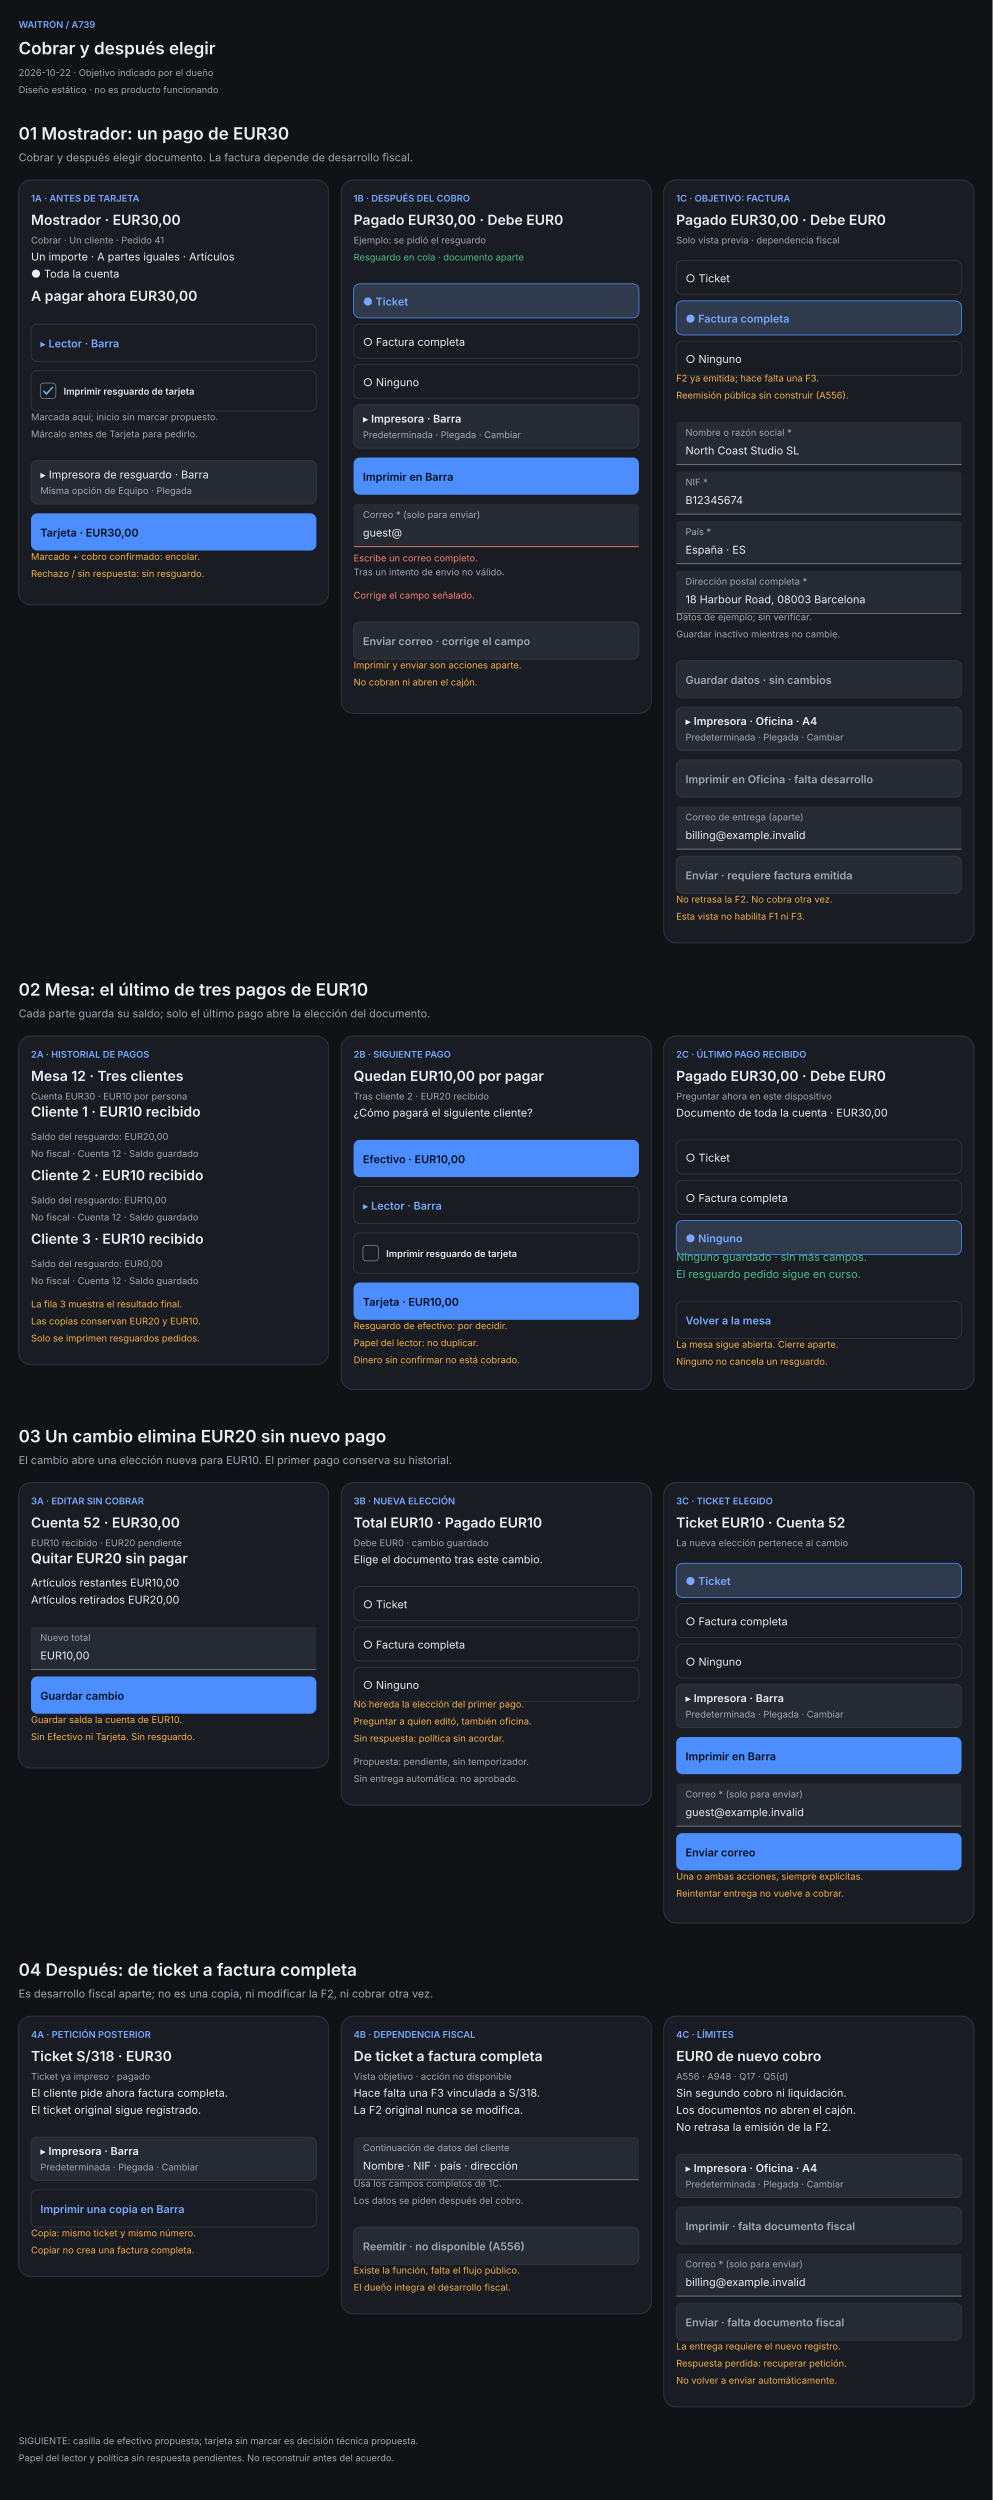
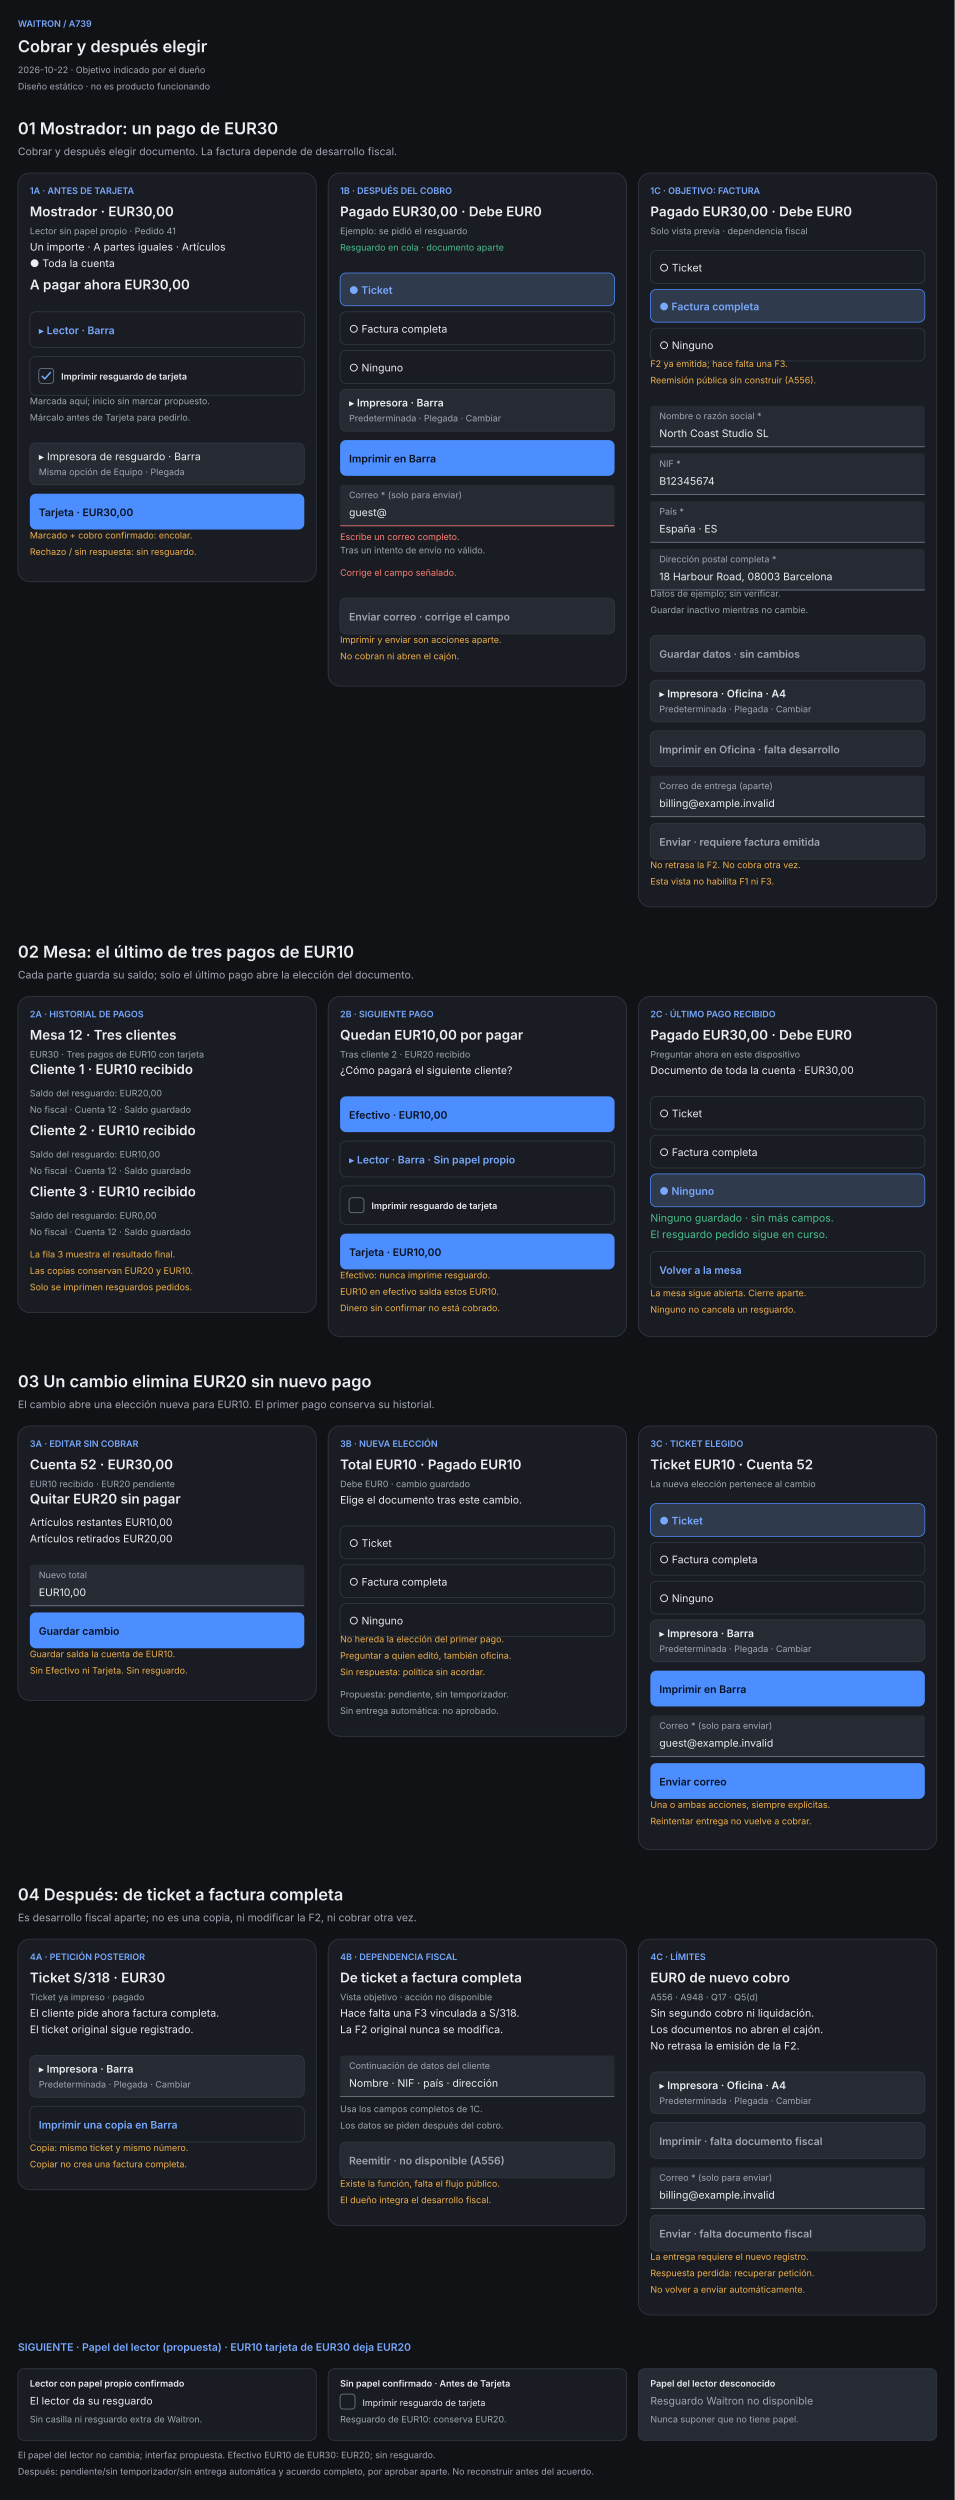
- <svg xmlns="http://www.w3.org/2000/svg" width="1280" height="3224" viewBox="0 0 1280 3224" role="img" aria-labelledby="title desc">
-   <rect width="1280" height="3224" fill="#101216" />
+ <svg xmlns="http://www.w3.org/2000/svg" width="1280" height="3352" viewBox="0 0 1280 3352" role="img" aria-labelledby="title desc">
+   <rect width="1280" height="3352" fill="#101216" />
  <g font-family="system-ui, -apple-system, Segoe UI, sans-serif">
    <text x="24" y="36" font-size="12" font-weight="600" fill="#78a9ff">WAITRON / A739</text>
    <text x="24" y="70" font-size="22" font-weight="600" fill="#eceef2">Cobrar y después elegir</text>
    <text x="24" y="98" font-size="12" font-weight="400" fill="#a1a7b3">2026-10-22 · Objetivo indicado por el dueño</text>
    <text x="24" y="120" font-size="12" font-weight="400" fill="#a1a7b3">Diseño estático · no es producto funcionando</text>
    <g transform="translate(0 0)" data-design-section="1">
      <text x="24" y="180" font-size="22" font-weight="600" fill="#eceef2">01  Mostrador: un pago de EUR30</text>
      <text x="24" y="208" font-size="14" font-weight="400" fill="#a1a7b3">Cobrar y después elegir documento. La factura depende de desarrollo fiscal.</text>
    </g>
    <g transform="translate(0 0)" data-ui-card="1A">
      <rect x="24" y="232" width="400" height="548" rx="16" fill="#191c22" stroke="#333945" />
      <text x="40" y="260" font-size="12" font-weight="600" fill="#78a9ff">1A · ANTES DE TARJETA</text>
      <text x="40" y="290" font-size="18" font-weight="600" fill="#eceef2">Mostrador · EUR30,00</text>
-       <text x="40" y="314" font-size="12" font-weight="400" fill="#a1a7b3">Cobrar · Un cliente · Pedido 41</text>
+       <text x="40" y="314" font-size="12" font-weight="400" fill="#a1a7b3">Lector sin papel propio · Pedido 41</text>
      <text x="40" y="336" font-size="14" font-weight="400" fill="#eceef2">Un importe · A partes iguales · Artículos</text>
      <text x="40" y="358" font-size="14" font-weight="400" fill="#eceef2">● Toda la cuenta</text>
      <text x="40" y="388" font-size="18" font-weight="600" fill="#eceef2">A pagar ahora EUR30,00</text>
      <rect x="40" y="418" width="368" height="48" rx="8" fill="#191c22" stroke="#333945" />
      <text x="52" y="448" font-size="14" font-weight="600" fill="#78a9ff">▸ Lector · Barra</text>
      <rect x="40" y="478" width="368" height="52" rx="8" fill="#191c22" stroke="#333945" />
      <rect x="52" y="494" width="20" height="20" rx="4" fill="#191c22" stroke="#7a8291" />
      <text x="82" y="509" font-size="12" font-weight="600" fill="#eceef2">Imprimir resguardo de tarjeta</text>
      <text x="40" y="542" font-size="12" font-weight="400" fill="#a1a7b3">Marcada aquí; inicio sin marcar propuesto.</text>
      <text x="40" y="564" font-size="12" font-weight="400" fill="#a1a7b3">Márcalo antes de Tarjeta para pedirlo.</text>
      <rect x="40" y="594" width="368" height="56" rx="8" fill="#262a33" stroke="#333945" />
      <text x="52" y="617" font-size="14" fill="#eceef2">▸ Impresora de resguardo · Barra</text>
      <text x="52" y="637" font-size="12" fill="#a1a7b3">Misma opción de Equipo · Plegada</text>
      <rect x="40" y="662" width="368" height="48" rx="8" fill="#4c8dff" />
      <text x="52" y="692" font-size="14" font-weight="600" fill="#06101f">Tarjeta · EUR30,00</text>
      <text x="40" y="722" font-size="12" font-weight="400" fill="#f2b24c">Marcado + cobro confirmado: encolar.</text>
      <text x="40" y="744" font-size="12" font-weight="400" fill="#f2b24c">Rechazo / sin respuesta: sin resguardo.</text>
      <path d="M 56 504 l 4 4 l 8 -9" fill="none" stroke="#78a9ff" stroke-width="2" />
    </g>
    <g transform="translate(0 0)" data-ui-card="1B">
      <rect x="440" y="232" width="400" height="688" rx="16" fill="#191c22" stroke="#333945" />
      <text x="456" y="260" font-size="12" font-weight="600" fill="#78a9ff">1B · DESPUÉS DEL COBRO</text>
      <text x="456" y="290" font-size="18" font-weight="600" fill="#eceef2">Pagado EUR30,00 · Debe EUR0</text>
      <text x="456" y="314" font-size="12" font-weight="400" fill="#a1a7b3">Ejemplo: se pidió el resguardo</text>
      <text x="456" y="336" font-size="12" font-weight="400" fill="#4ac08d">Resguardo en cola · documento aparte</text>
      <rect x="456" y="366" width="368" height="44" rx="8" fill="#2f3a4d" stroke="#4c8dff" />
      <text x="468" y="394" font-size="14" font-weight="600" fill="#78a9ff">● Ticket</text>
      <rect x="456" y="418" width="368" height="44" rx="8" fill="#191c22" stroke="#333945" />
      <text x="468" y="446" font-size="14" font-weight="400" fill="#eceef2">○ Factura completa</text>
      <rect x="456" y="470" width="368" height="44" rx="8" fill="#191c22" stroke="#333945" />
      <text x="468" y="498" font-size="14" font-weight="400" fill="#eceef2">○ Ninguno</text>
      <rect x="456" y="522" width="368" height="56" rx="8" fill="#262a33" stroke="#333945" />
      <text x="468" y="545" font-size="14" font-weight="600" fill="#eceef2">▸ Impresora · Barra</text>
      <text x="468" y="565" font-size="12" font-weight="400" fill="#a1a7b3">Predeterminada · Plegada · Cambiar</text>
      <rect x="456" y="590" width="368" height="48" rx="8" fill="#4c8dff" />
      <text x="468" y="620" font-size="14" font-weight="600" fill="#06101f">Imprimir en Barra</text>
      <rect x="456" y="650" width="368" height="56" rx="4" fill="#262a33" />
      <text x="468" y="668" font-size="12" font-weight="400" fill="#a1a7b3">Correo * (solo para enviar)</text>
      <text x="468" y="692" font-size="14" font-weight="400" fill="#eceef2">guest@</text>
      <path d="M 456 705 h 368" stroke="#ff7f73" />
      <text x="456" y="724" font-size="12" font-weight="400" fill="#ff7f73">Escribe un correo completo.</text>
      <text x="456" y="742" font-size="12" font-weight="400" fill="#a1a7b3">Tras un intento de envío no válido.</text>
      <text x="456" y="772" font-size="12" font-weight="400" fill="#ff7f73">Corrige el campo señalado.</text>
      <rect x="456" y="802" width="368" height="48" rx="8" fill="#262a33" stroke="#333945" />
      <text x="468" y="832" font-size="14" font-weight="600" fill="#a1a7b3">Enviar correo · corrige el campo</text>
      <g aria-label="Desactivado" />
      <text x="456" y="862" font-size="12" font-weight="400" fill="#f2b24c">Imprimir y enviar son acciones aparte.</text>
      <text x="456" y="884" font-size="12" font-weight="400" fill="#f2b24c">No cobran ni abren el cajón.</text>
    </g>
    <g transform="translate(0 0)" data-ui-card="1C">
      <rect x="856" y="232" width="400" height="984" rx="16" fill="#191c22" stroke="#333945" />
      <text x="872" y="260" font-size="12" font-weight="600" fill="#78a9ff">1C · OBJETIVO: FACTURA</text>
      <text x="872" y="290" font-size="18" font-weight="600" fill="#eceef2">Pagado EUR30,00 · Debe EUR0</text>
      <text x="872" y="314" font-size="12" font-weight="400" fill="#a1a7b3">Solo vista previa · dependencia fiscal</text>
      <rect x="872" y="336" width="368" height="44" rx="8" fill="#191c22" stroke="#333945" />
      <text x="884" y="364" font-size="14" font-weight="400" fill="#eceef2">○ Ticket</text>
      <rect x="872" y="388" width="368" height="44" rx="8" fill="#2f3a4d" stroke="#4c8dff" />
      <text x="884" y="416" font-size="14" font-weight="600" fill="#78a9ff">● Factura completa</text>
      <rect x="872" y="440" width="368" height="44" rx="8" fill="#191c22" stroke="#333945" />
      <text x="884" y="468" font-size="14" font-weight="400" fill="#eceef2">○ Ninguno</text>
      <text x="872" y="492" font-size="12" font-weight="400" fill="#f2b24c">F2 ya emitida; hace falta una F3.</text>
      <text x="872" y="514" font-size="12" font-weight="400" fill="#f2b24c">Reemisión pública sin construir (A556).</text>
      <rect x="872" y="544" width="368" height="56" rx="4" fill="#262a33" />
      <text x="884" y="562" font-size="12" font-weight="400" fill="#a1a7b3">Nombre o razón social *</text>
      <text x="884" y="586" font-size="14" font-weight="400" fill="#eceef2">North Coast Studio SL</text>
      <path d="M 872 599 h 368" stroke="#7a8291" />
      <rect x="872" y="608" width="368" height="56" rx="4" fill="#262a33" />
      <text x="884" y="626" font-size="12" font-weight="400" fill="#a1a7b3">NIF *</text>
      <text x="884" y="650" font-size="14" font-weight="400" fill="#eceef2">B12345674</text>
      <path d="M 872 663 h 368" stroke="#7a8291" />
      <rect x="872" y="672" width="368" height="56" rx="4" fill="#262a33" />
      <text x="884" y="690" font-size="12" font-weight="400" fill="#a1a7b3">País *</text>
      <text x="884" y="714" font-size="14" font-weight="400" fill="#eceef2">España · ES</text>
      <path d="M 872 727 h 368" stroke="#7a8291" />
      <rect x="872" y="736" width="368" height="56" rx="4" fill="#262a33" />
      <text x="884" y="754" font-size="12" font-weight="400" fill="#a1a7b3">Dirección postal completa *</text>
      <text x="884" y="778" font-size="14" font-weight="400" fill="#eceef2">18 Harbour Road, 08003 Barcelona</text>
      <path d="M 872 791 h 368" stroke="#7a8291" />
      <text x="872" y="800" font-size="12" font-weight="400" fill="#a1a7b3">Datos de ejemplo; sin verificar.</text>
      <text x="872" y="822" font-size="12" font-weight="400" fill="#a1a7b3">Guardar inactivo mientras no cambie.</text>
      <rect x="872" y="852" width="368" height="48" rx="8" fill="#262a33" stroke="#333945" />
      <text x="884" y="882" font-size="14" font-weight="600" fill="#a1a7b3">Guardar datos · sin cambios</text>
      <g aria-label="Desactivado" />
      <rect x="872" y="912" width="368" height="56" rx="8" fill="#262a33" stroke="#333945" />
      <text x="884" y="935" font-size="14" font-weight="600" fill="#eceef2">▸ Impresora · Oficina · A4</text>
      <text x="884" y="955" font-size="12" font-weight="400" fill="#a1a7b3">Predeterminada · Plegada · Cambiar</text>
      <rect x="872" y="980" width="368" height="48" rx="8" fill="#262a33" stroke="#333945" />
      <text x="884" y="1010" font-size="14" font-weight="600" fill="#a1a7b3">Imprimir en Oficina · falta desarrollo</text>
      <g aria-label="Desactivado" />
      <rect x="872" y="1040" width="368" height="56" rx="4" fill="#262a33" />
      <text x="884" y="1058" font-size="12" font-weight="400" fill="#a1a7b3">Correo de entrega (aparte)</text>
      <text x="884" y="1082" font-size="14" font-weight="400" fill="#eceef2">billing@example.invalid</text>
      <path d="M 872 1095 h 368" stroke="#7a8291" />
      <rect x="872" y="1104" width="368" height="48" rx="8" fill="#262a33" stroke="#333945" />
      <text x="884" y="1134" font-size="14" font-weight="600" fill="#a1a7b3">Enviar · requiere factura emitida</text>
      <g aria-label="Desactivado" />
      <text x="872" y="1164" font-size="12" font-weight="400" fill="#f2b24c">No retrasa la F2. No cobra otra vez.</text>
      <text x="872" y="1186" font-size="12" font-weight="400" fill="#f2b24c">Esta vista no habilita F1 ni F3.</text>
    </g>
    <g transform="translate(0 -156)" data-design-section="2">
      <text x="24" y="1440" font-size="22" font-weight="600" fill="#eceef2">02  Mesa: el último de tres pagos de EUR10</text>
      <text x="24" y="1468" font-size="14" font-weight="400" fill="#a1a7b3">Cada parte guarda su saldo; solo el último pago abre la elección del documento.</text>
    </g>
    <g transform="translate(0 -156)" data-ui-card="2A">
      <rect x="24" y="1492" width="400" height="424" rx="16" fill="#191c22" stroke="#333945" />
      <text x="40" y="1520" font-size="12" font-weight="600" fill="#78a9ff">2A · HISTORIAL DE PAGOS</text>
      <text x="40" y="1550" font-size="18" font-weight="600" fill="#eceef2">Mesa 12 · Tres clientes</text>
-       <text x="40" y="1574" font-size="12" font-weight="400" fill="#a1a7b3">Cuenta EUR30 · EUR10 por persona</text>
+       <text x="40" y="1574" font-size="12" font-weight="400" fill="#a1a7b3">EUR30 · Tres pagos de EUR10 con tarjeta</text>
      <text x="40" y="1596" font-size="18" font-weight="600" fill="#eceef2">Cliente 1 · EUR10 recibido</text>
      <text x="40" y="1626" font-size="12" font-weight="400" fill="#a1a7b3">Saldo del resguardo: EUR20,00</text>
      <text x="40" y="1648" font-size="12" font-weight="400" fill="#a1a7b3">No fiscal · Cuenta 12 · Saldo guardado</text>
      <text x="40" y="1678" font-size="18" font-weight="600" fill="#eceef2">Cliente 2 · EUR10 recibido</text>
      <text x="40" y="1708" font-size="12" font-weight="400" fill="#a1a7b3">Saldo del resguardo: EUR10,00</text>
      <text x="40" y="1730" font-size="12" font-weight="400" fill="#a1a7b3">No fiscal · Cuenta 12 · Saldo guardado</text>
      <text x="40" y="1760" font-size="18" font-weight="600" fill="#eceef2">Cliente 3 · EUR10 recibido</text>
      <text x="40" y="1790" font-size="12" font-weight="400" fill="#a1a7b3">Saldo del resguardo: EUR0,00</text>
      <text x="40" y="1812" font-size="12" font-weight="400" fill="#a1a7b3">No fiscal · Cuenta 12 · Saldo guardado</text>
      <text x="40" y="1842" font-size="12" font-weight="400" fill="#f2b24c">La fila 3 muestra el resultado final.</text>
      <text x="40" y="1864" font-size="12" font-weight="400" fill="#f2b24c">Las copias conservan EUR20 y EUR10.</text>
      <text x="40" y="1886" font-size="12" font-weight="400" fill="#f2b24c">Solo se imprimen resguardos pedidos.</text>
    </g>
    <g transform="translate(0 -156)" data-ui-card="2B">
      <rect x="440" y="1492" width="400" height="456" rx="16" fill="#191c22" stroke="#333945" />
      <text x="456" y="1520" font-size="12" font-weight="600" fill="#78a9ff">2B · SIGUIENTE PAGO</text>
      <text x="456" y="1550" font-size="18" font-weight="600" fill="#eceef2">Quedan EUR10,00 por pagar</text>
      <text x="456" y="1574" font-size="12" font-weight="400" fill="#a1a7b3">Tras cliente 2 · EUR20 recibido</text>
      <text x="456" y="1596" font-size="14" font-weight="400" fill="#eceef2">¿Cómo pagará el siguiente cliente?</text>
      <rect x="456" y="1626" width="368" height="48" rx="8" fill="#4c8dff" />
      <text x="468" y="1656" font-size="14" font-weight="600" fill="#06101f">Efectivo · EUR10,00</text>
      <rect x="456" y="1686" width="368" height="48" rx="8" fill="#191c22" stroke="#333945" />
-       <text x="468" y="1716" font-size="14" font-weight="600" fill="#78a9ff">▸ Lector · Barra</text>
+       <text x="468" y="1716" font-size="14" font-weight="600" fill="#78a9ff">▸ Lector · Barra · Sin papel propio</text>
      <rect x="456" y="1746" width="368" height="52" rx="8" fill="#191c22" stroke="#333945" />
      <rect x="468" y="1762" width="20" height="20" rx="4" fill="#191c22" stroke="#7a8291" />
      <text x="498" y="1777" font-size="12" font-weight="600" fill="#eceef2">Imprimir resguardo de tarjeta</text>
      <rect x="456" y="1810" width="368" height="48" rx="8" fill="#4c8dff" />
      <text x="468" y="1840" font-size="14" font-weight="600" fill="#06101f">Tarjeta · EUR10,00</text>
-       <text x="456" y="1870" font-size="12" font-weight="400" fill="#f2b24c">Resguardo de efectivo: por decidir.</text>
-       <text x="456" y="1892" font-size="12" font-weight="400" fill="#f2b24c">Papel del lector: no duplicar.</text>
+       <text x="456" y="1870" font-size="12" font-weight="400" fill="#f2b24c">Efectivo: nunca imprime resguardo.</text>
+       <text x="456" y="1892" font-size="12" font-weight="400" fill="#f2b24c">EUR10 en efectivo salda estos EUR10.</text>
      <text x="456" y="1914" font-size="12" font-weight="400" fill="#f2b24c">Dinero sin confirmar no está cobrado.</text>
    </g>
    <g transform="translate(0 -156)" data-ui-card="2C">
      <rect x="856" y="1492" width="400" height="456" rx="16" fill="#191c22" stroke="#333945" />
      <text x="872" y="1520" font-size="12" font-weight="600" fill="#78a9ff">2C · ÚLTIMO PAGO RECIBIDO</text>
      <text x="872" y="1550" font-size="18" font-weight="600" fill="#eceef2">Pagado EUR30,00 · Debe EUR0</text>
      <text x="872" y="1574" font-size="12" font-weight="400" fill="#a1a7b3">Preguntar ahora en este dispositivo</text>
      <text x="872" y="1596" font-size="14" font-weight="400" fill="#eceef2">Documento de toda la cuenta · EUR30,00</text>
      <rect x="872" y="1626" width="368" height="44" rx="8" fill="#191c22" stroke="#333945" />
      <text x="884" y="1654" font-size="14" font-weight="400" fill="#eceef2">○ Ticket</text>
      <rect x="872" y="1678" width="368" height="44" rx="8" fill="#191c22" stroke="#333945" />
      <text x="884" y="1706" font-size="14" font-weight="400" fill="#eceef2">○ Factura completa</text>
      <rect x="872" y="1730" width="368" height="44" rx="8" fill="#2f3a4d" stroke="#4c8dff" />
      <text x="884" y="1758" font-size="14" font-weight="600" fill="#78a9ff">● Ninguno</text>
-       <text x="872" y="1782" font-size="14" font-weight="400" fill="#4ac08d">Ninguno guardado · sin más campos.</text>
-       <text x="872" y="1804" font-size="14" font-weight="400" fill="#4ac08d">El resguardo pedido sigue en curso.</text>
+       <text x="872" y="1794" font-size="14" font-weight="400" fill="#4ac08d">Ninguno guardado · sin más campos.</text>
+       <text x="872" y="1816" font-size="14" font-weight="400" fill="#4ac08d">El resguardo pedido sigue en curso.</text>
      <rect x="872" y="1834" width="368" height="48" rx="8" fill="#191c22" stroke="#333945" />
      <text x="884" y="1864" font-size="14" font-weight="600" fill="#78a9ff">Volver a la mesa</text>
      <text x="872" y="1894" font-size="12" font-weight="400" fill="#f2b24c">La mesa sigue abierta. Cierre aparte.</text>
      <text x="872" y="1916" font-size="12" font-weight="400" fill="#f2b24c">Ninguno no cancela un resguardo.</text>
    </g>
    <g transform="translate(0 -260)" data-design-section="3">
      <text x="24" y="2120" font-size="22" font-weight="600" fill="#eceef2">03  Un cambio elimina EUR20 sin nuevo pago</text>
      <text x="24" y="2148" font-size="14" font-weight="400" fill="#a1a7b3">El cambio abre una elección nueva para EUR10. El primer pago conserva su historial.</text>
    </g>
    <g transform="translate(0 -260)" data-ui-card="3A">
      <rect x="24" y="2172" width="400" height="368" rx="16" fill="#191c22" stroke="#333945" />
      <text x="40" y="2200" font-size="12" font-weight="600" fill="#78a9ff">3A · EDITAR SIN COBRAR</text>
      <text x="40" y="2230" font-size="18" font-weight="600" fill="#eceef2">Cuenta 52 · EUR30,00</text>
      <text x="40" y="2254" font-size="12" font-weight="400" fill="#a1a7b3">EUR10 recibido · EUR20 pendiente</text>
      <text x="40" y="2276" font-size="18" font-weight="600" fill="#eceef2">Quitar EUR20 sin pagar</text>
      <text x="40" y="2306" font-size="14" font-weight="400" fill="#eceef2">Artículos restantes         EUR10,00</text>
      <text x="40" y="2328" font-size="14" font-weight="400" fill="#eceef2">Artículos retirados           EUR20,00</text>
      <rect x="40" y="2358" width="368" height="56" rx="4" fill="#262a33" />
      <text x="52" y="2376" font-size="12" font-weight="400" fill="#a1a7b3">Nuevo total</text>
      <text x="52" y="2400" font-size="14" font-weight="400" fill="#eceef2">EUR10,00</text>
      <path d="M 40 2413 h 368" stroke="#7a8291" />
      <rect x="40" y="2422" width="368" height="48" rx="8" fill="#4c8dff" />
      <text x="52" y="2452" font-size="14" font-weight="600" fill="#06101f">Guardar cambio</text>
      <text x="40" y="2482" font-size="12" font-weight="400" fill="#f2b24c">Guardar salda la cuenta de EUR10.</text>
      <text x="40" y="2504" font-size="12" font-weight="400" fill="#f2b24c">Sin Efectivo ni Tarjeta. Sin resguardo.</text>
    </g>
    <g transform="translate(0 -260)" data-ui-card="3B">
      <rect x="440" y="2172" width="400" height="416" rx="16" fill="#191c22" stroke="#333945" />
      <text x="456" y="2200" font-size="12" font-weight="600" fill="#78a9ff">3B · NUEVA ELECCIÓN</text>
      <text x="456" y="2230" font-size="18" font-weight="600" fill="#eceef2">Total EUR10 · Pagado EUR10</text>
      <text x="456" y="2254" font-size="12" font-weight="400" fill="#a1a7b3">Debe EUR0 · cambio guardado</text>
      <text x="456" y="2276" font-size="14" font-weight="400" fill="#eceef2">Elige el documento tras este cambio.</text>
      <rect x="456" y="2306" width="368" height="44" rx="8" fill="#191c22" stroke="#333945" />
      <text x="468" y="2334" font-size="14" font-weight="400" fill="#eceef2">○ Ticket</text>
      <rect x="456" y="2358" width="368" height="44" rx="8" fill="#191c22" stroke="#333945" />
      <text x="468" y="2386" font-size="14" font-weight="400" fill="#eceef2">○ Factura completa</text>
      <rect x="456" y="2410" width="368" height="44" rx="8" fill="#191c22" stroke="#333945" />
      <text x="468" y="2438" font-size="14" font-weight="400" fill="#eceef2">○ Ninguno</text>
      <text x="456" y="2462" font-size="12" font-weight="400" fill="#f2b24c">No hereda la elección del primer pago.</text>
      <text x="456" y="2484" font-size="12" font-weight="400" fill="#f2b24c">Preguntar a quien editó, también oficina.</text>
      <text x="456" y="2506" font-size="12" font-weight="400" fill="#f2b24c">Sin respuesta: política sin acordar.</text>
      <text x="456" y="2536" font-size="12" font-weight="400" fill="#a1a7b3">Propuesta: pendiente, sin temporizador.</text>
      <text x="456" y="2558" font-size="12" font-weight="400" fill="#a1a7b3">Sin entrega automática: no aprobado.</text>
    </g>
    <g transform="translate(0 -260)" data-ui-card="3C">
      <rect x="856" y="2172" width="400" height="568" rx="16" fill="#191c22" stroke="#333945" />
      <text x="872" y="2200" font-size="12" font-weight="600" fill="#78a9ff">3C · TICKET ELEGIDO</text>
      <text x="872" y="2230" font-size="18" font-weight="600" fill="#eceef2">Ticket EUR10 · Cuenta 52</text>
      <text x="872" y="2254" font-size="12" font-weight="400" fill="#a1a7b3">La nueva elección pertenece al cambio</text>
      <rect x="872" y="2276" width="368" height="44" rx="8" fill="#2f3a4d" stroke="#4c8dff" />
      <text x="884" y="2304" font-size="14" font-weight="600" fill="#78a9ff">● Ticket</text>
      <rect x="872" y="2328" width="368" height="44" rx="8" fill="#191c22" stroke="#333945" />
      <text x="884" y="2356" font-size="14" font-weight="400" fill="#eceef2">○ Factura completa</text>
      <rect x="872" y="2380" width="368" height="44" rx="8" fill="#191c22" stroke="#333945" />
      <text x="884" y="2408" font-size="14" font-weight="400" fill="#eceef2">○ Ninguno</text>
      <rect x="872" y="2432" width="368" height="56" rx="8" fill="#262a33" stroke="#333945" />
      <text x="884" y="2455" font-size="14" font-weight="600" fill="#eceef2">▸ Impresora · Barra</text>
      <text x="884" y="2475" font-size="12" font-weight="400" fill="#a1a7b3">Predeterminada · Plegada · Cambiar</text>
      <rect x="872" y="2500" width="368" height="48" rx="8" fill="#4c8dff" />
      <text x="884" y="2530" font-size="14" font-weight="600" fill="#06101f">Imprimir en Barra</text>
      <rect x="872" y="2560" width="368" height="56" rx="4" fill="#262a33" />
      <text x="884" y="2578" font-size="12" font-weight="400" fill="#a1a7b3">Correo * (solo para enviar)</text>
      <text x="884" y="2602" font-size="14" font-weight="400" fill="#eceef2">guest@example.invalid</text>
      <path d="M 872 2615 h 368" stroke="#7a8291" />
      <rect x="872" y="2624" width="368" height="48" rx="8" fill="#4c8dff" />
      <text x="884" y="2654" font-size="14" font-weight="600" fill="#06101f">Enviar correo</text>
      <text x="872" y="2684" font-size="12" font-weight="400" fill="#f2b24c">Una o ambas acciones, siempre explícitas.</text>
      <text x="872" y="2706" font-size="12" font-weight="400" fill="#f2b24c">Reintentar entrega no vuelve a cobrar.</text>
    </g>
    <g transform="translate(0 -372)" data-design-section="4">
      <text x="24" y="2920" font-size="22" font-weight="600" fill="#eceef2">04  Después: de ticket a factura completa</text>
      <text x="24" y="2948" font-size="14" font-weight="400" fill="#a1a7b3">Es desarrollo fiscal aparte; no es una copia, ni modificar la F2, ni cobrar otra vez.</text>
    </g>
    <g transform="translate(0 -372)" data-ui-card="4A">
      <rect x="24" y="2972" width="400" height="336" rx="16" fill="#191c22" stroke="#333945" />
      <text x="40" y="3000" font-size="12" font-weight="600" fill="#78a9ff">4A · PETICIÓN POSTERIOR</text>
      <text x="40" y="3030" font-size="18" font-weight="600" fill="#eceef2">Ticket S/318 · EUR30</text>
      <text x="40" y="3054" font-size="12" font-weight="400" fill="#a1a7b3">Ticket ya impreso · pagado</text>
      <text x="40" y="3076" font-size="14" font-weight="400" fill="#eceef2">El cliente pide ahora factura completa.</text>
      <text x="40" y="3098" font-size="14" font-weight="400" fill="#eceef2">El ticket original sigue registrado.</text>
      <rect x="40" y="3128" width="368" height="56" rx="8" fill="#262a33" stroke="#333945" />
      <text x="52" y="3151" font-size="14" font-weight="600" fill="#eceef2">▸ Impresora · Barra</text>
      <text x="52" y="3171" font-size="12" font-weight="400" fill="#a1a7b3">Predeterminada · Plegada · Cambiar</text>
      <rect x="40" y="3196" width="368" height="48" rx="8" fill="#191c22" stroke="#333945" />
      <text x="52" y="3226" font-size="14" font-weight="600" fill="#78a9ff">Imprimir una copia en Barra</text>
      <text x="40" y="3256" font-size="12" font-weight="400" fill="#f2b24c">Copia: mismo ticket y mismo número.</text>
      <text x="40" y="3278" font-size="12" font-weight="400" fill="#f2b24c">Copiar no crea una factura completa.</text>
    </g>
    <g transform="translate(0 -372)" data-ui-card="4B">
      <rect x="440" y="2972" width="400" height="384" rx="16" fill="#191c22" stroke="#333945" />
      <text x="456" y="3000" font-size="12" font-weight="600" fill="#78a9ff">4B · DEPENDENCIA FISCAL</text>
      <text x="456" y="3030" font-size="18" font-weight="600" fill="#eceef2">De ticket a factura completa</text>
      <text x="456" y="3054" font-size="12" font-weight="400" fill="#a1a7b3">Vista objetivo · acción no disponible</text>
      <text x="456" y="3076" font-size="14" font-weight="400" fill="#eceef2">Hace falta una F3 vinculada a S/318.</text>
      <text x="456" y="3098" font-size="14" font-weight="400" fill="#eceef2">La F2 original nunca se modifica.</text>
      <rect x="456" y="3128" width="368" height="56" rx="4" fill="#262a33" />
      <text x="468" y="3146" font-size="12" font-weight="400" fill="#a1a7b3">Continuación de datos del cliente</text>
      <text x="468" y="3170" font-size="14" font-weight="400" fill="#eceef2">Nombre · NIF · país · dirección</text>
      <path d="M 456 3183 h 368" stroke="#7a8291" />
-       <text x="456" y="3192" font-size="12" font-weight="400" fill="#a1a7b3">Usa los campos completos de 1C.</text>
-       <text x="456" y="3214" font-size="12" font-weight="400" fill="#a1a7b3">Los datos se piden después del cobro.</text>
+       <text x="456" y="3204" font-size="12" font-weight="400" fill="#a1a7b3">Usa los campos completos de 1C.</text>
+       <text x="456" y="3226" font-size="12" font-weight="400" fill="#a1a7b3">Los datos se piden después del cobro.</text>
      <rect x="456" y="3244" width="368" height="48" rx="8" fill="#262a33" stroke="#333945" />
      <text x="468" y="3274" font-size="14" font-weight="600" fill="#a1a7b3">Reemitir · no disponible (A556)</text>
      <g aria-label="Desactivado" />
      <text x="456" y="3304" font-size="12" font-weight="400" fill="#f2b24c">Existe la función, falta el flujo público.</text>
      <text x="456" y="3326" font-size="12" font-weight="400" fill="#f2b24c">El dueño integra el desarrollo fiscal.</text>
    </g>
    <g transform="translate(0 -372)" data-ui-card="4C">
      <rect x="856" y="2972" width="400" height="504" rx="16" fill="#191c22" stroke="#333945" />
      <text x="872" y="3000" font-size="12" font-weight="600" fill="#78a9ff">4C · LÍMITES</text>
      <text x="872" y="3030" font-size="18" font-weight="600" fill="#eceef2">EUR0 de nuevo cobro</text>
      <text x="872" y="3054" font-size="12" font-weight="400" fill="#a1a7b3">A556 · A948 · Q17 · Q5(d)</text>
      <text x="872" y="3076" font-size="14" font-weight="400" fill="#eceef2">Sin segundo cobro ni liquidación.</text>
      <text x="872" y="3098" font-size="14" font-weight="400" fill="#eceef2">Los documentos no abren el cajón.</text>
      <text x="872" y="3120" font-size="14" font-weight="400" fill="#eceef2">No retrasa la emisión de la F2.</text>
      <rect x="872" y="3150" width="368" height="56" rx="8" fill="#262a33" stroke="#333945" />
      <text x="884" y="3173" font-size="14" font-weight="600" fill="#eceef2">▸ Impresora · Oficina · A4</text>
      <text x="884" y="3193" font-size="12" font-weight="400" fill="#a1a7b3">Predeterminada · Plegada · Cambiar</text>
      <rect x="872" y="3218" width="368" height="48" rx="8" fill="#262a33" stroke="#333945" />
      <text x="884" y="3248" font-size="14" font-weight="600" fill="#a1a7b3">Imprimir · falta documento fiscal</text>
      <g aria-label="Desactivado" />
      <rect x="872" y="3278" width="368" height="56" rx="4" fill="#262a33" />
      <text x="884" y="3296" font-size="12" font-weight="400" fill="#a1a7b3">Correo * (solo para enviar)</text>
      <text x="884" y="3320" font-size="14" font-weight="400" fill="#eceef2">billing@example.invalid</text>
      <path d="M 872 3333 h 368" stroke="#7a8291" />
      <rect x="872" y="3342" width="368" height="48" rx="8" fill="#262a33" stroke="#333945" />
      <text x="884" y="3372" font-size="14" font-weight="600" fill="#a1a7b3">Enviar · falta documento fiscal</text>
      <g aria-label="Desactivado" />
      <text x="872" y="3402" font-size="12" font-weight="400" fill="#f2b24c">La entrega requiere el nuevo registro.</text>
      <text x="872" y="3424" font-size="12" font-weight="400" fill="#f2b24c">Respuesta perdida: recuperar petición.</text>
      <text x="872" y="3446" font-size="12" font-weight="400" fill="#f2b24c">No volver a enviar automáticamente.</text>
    </g>
-     <text x="24" y="3152" font-size="12" fill="#a1a7b3">SIGUIENTE: casilla de efectivo propuesta; tarjeta sin marcar es decisión técnica propuesta.</text>
-     <text x="24" y="3174" font-size="12" fill="#a1a7b3">Papel del lector y política sin respuesta pendientes. No reconstruir antes del acuerdo.</text>
+     <g data-design-section="reader-paper-proposal">
+       <text x="24" y="3152" font-size="14" font-weight="600" fill="#78a9ff">SIGUIENTE · Papel del lector (propuesta) · EUR10 tarjeta de EUR30 deja EUR20</text>
+       <rect x="24" y="3176" width="400" height="96" rx="8" fill="#191c22" stroke="#333945" />
+       <text x="40" y="3200" font-size="12" font-weight="600" fill="#eceef2">Lector con papel propio confirmado</text>
+       <text x="40" y="3224" font-size="14" fill="#eceef2">El lector da su resguardo</text>
+       <text x="40" y="3248" font-size="12" fill="#a1a7b3">Sin casilla ni resguardo extra de Waitron.</text>
+       <rect x="440" y="3176" width="400" height="96" rx="8" fill="#191c22" stroke="#333945" />
+       <text x="456" y="3200" font-size="12" font-weight="600" fill="#eceef2">Sin papel confirmado · Antes de Tarjeta</text>
+       <rect x="456" y="3210" width="20" height="20" rx="4" fill="#191c22" stroke="#7a8291" />
+       <text x="486" y="3226" font-size="12" fill="#eceef2">Imprimir resguardo de tarjeta</text>
+       <text x="456" y="3248" font-size="12" fill="#a1a7b3">Resguardo de EUR10: conserva EUR20.</text>
+       <rect x="856" y="3176" width="400" height="96" rx="8" fill="#262a33" stroke="#333945" />
+       <text x="872" y="3200" font-size="12" font-weight="600" fill="#eceef2">Papel del lector desconocido</text>
+       <text x="872" y="3224" font-size="14" fill="#a1a7b3">Resguardo Waitron no disponible</text>
+       <text x="872" y="3248" font-size="12" fill="#a1a7b3">Nunca suponer que no tiene papel.</text>
+       <text x="24" y="3296" font-size="12" fill="#a1a7b3">El papel del lector no cambia; interfaz propuesta. Efectivo EUR10 de EUR30: EUR20; sin resguardo.</text>
+       <text x="24" y="3318" font-size="12" fill="#a1a7b3">Después: pendiente/sin temporizador/sin entrega automática y acuerdo completo, por aprobar aparte. No reconstruir antes del acuerdo.</text>
+     </g>
  </g>
</svg>
